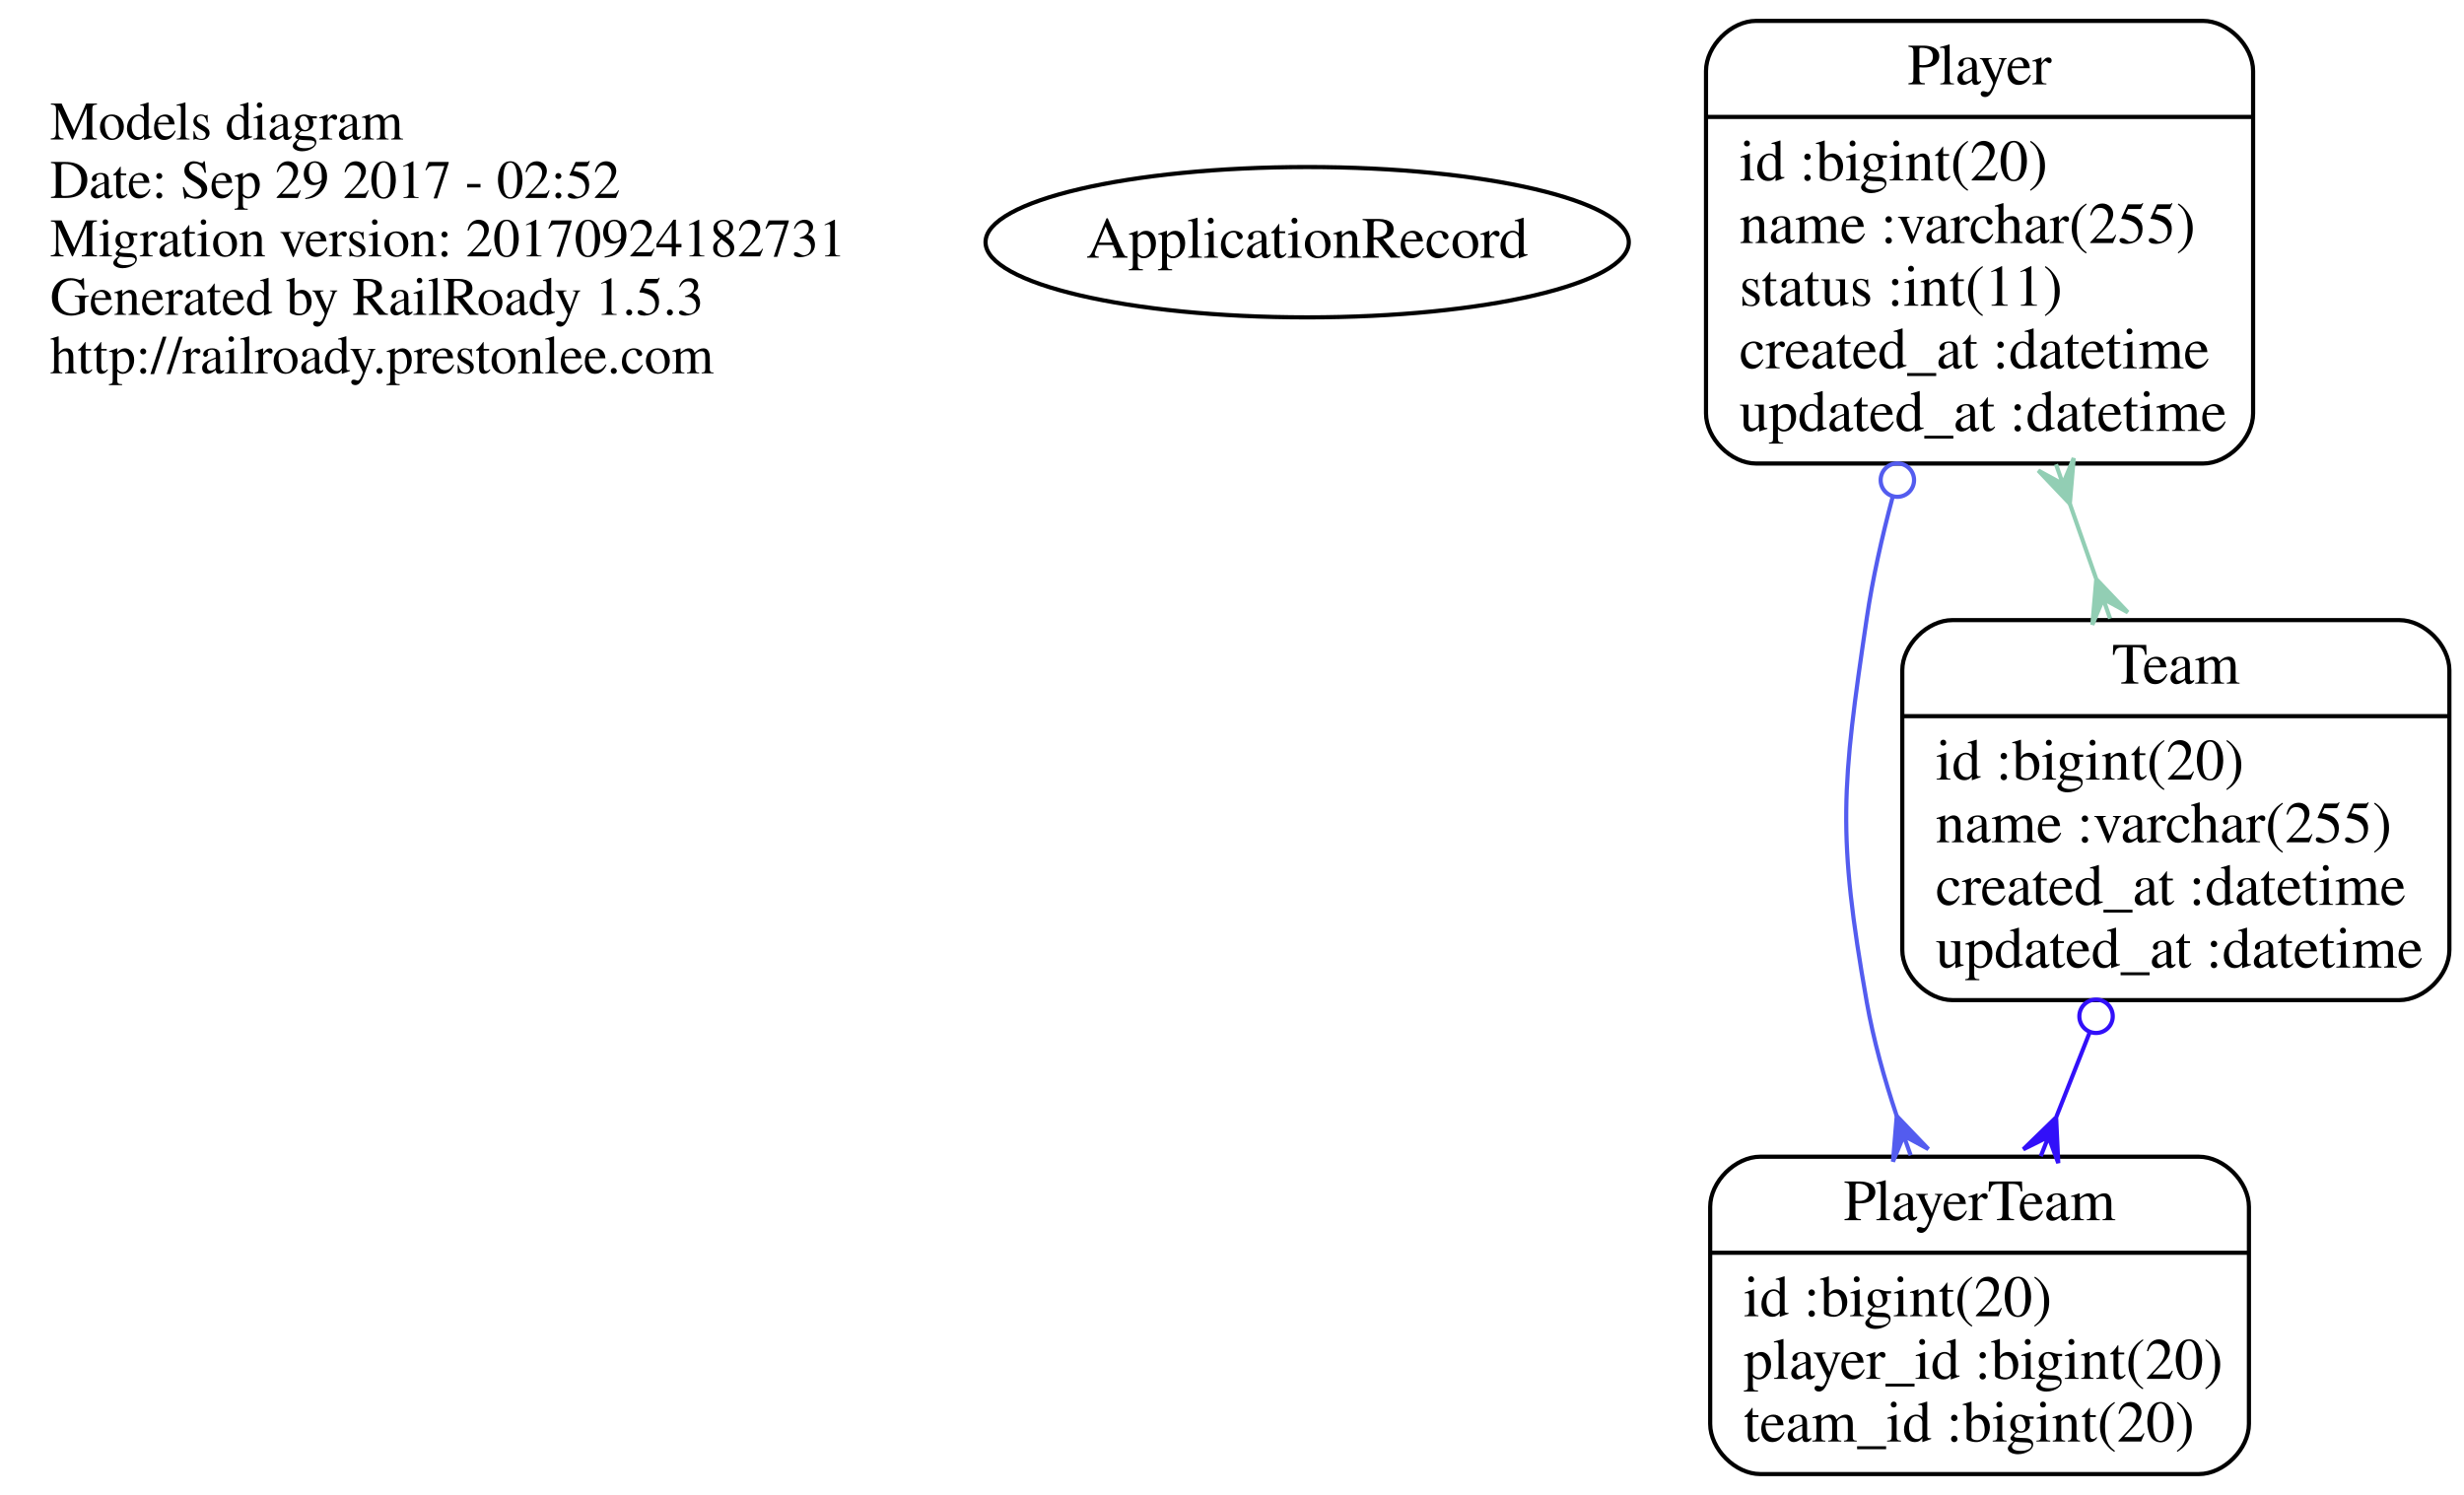
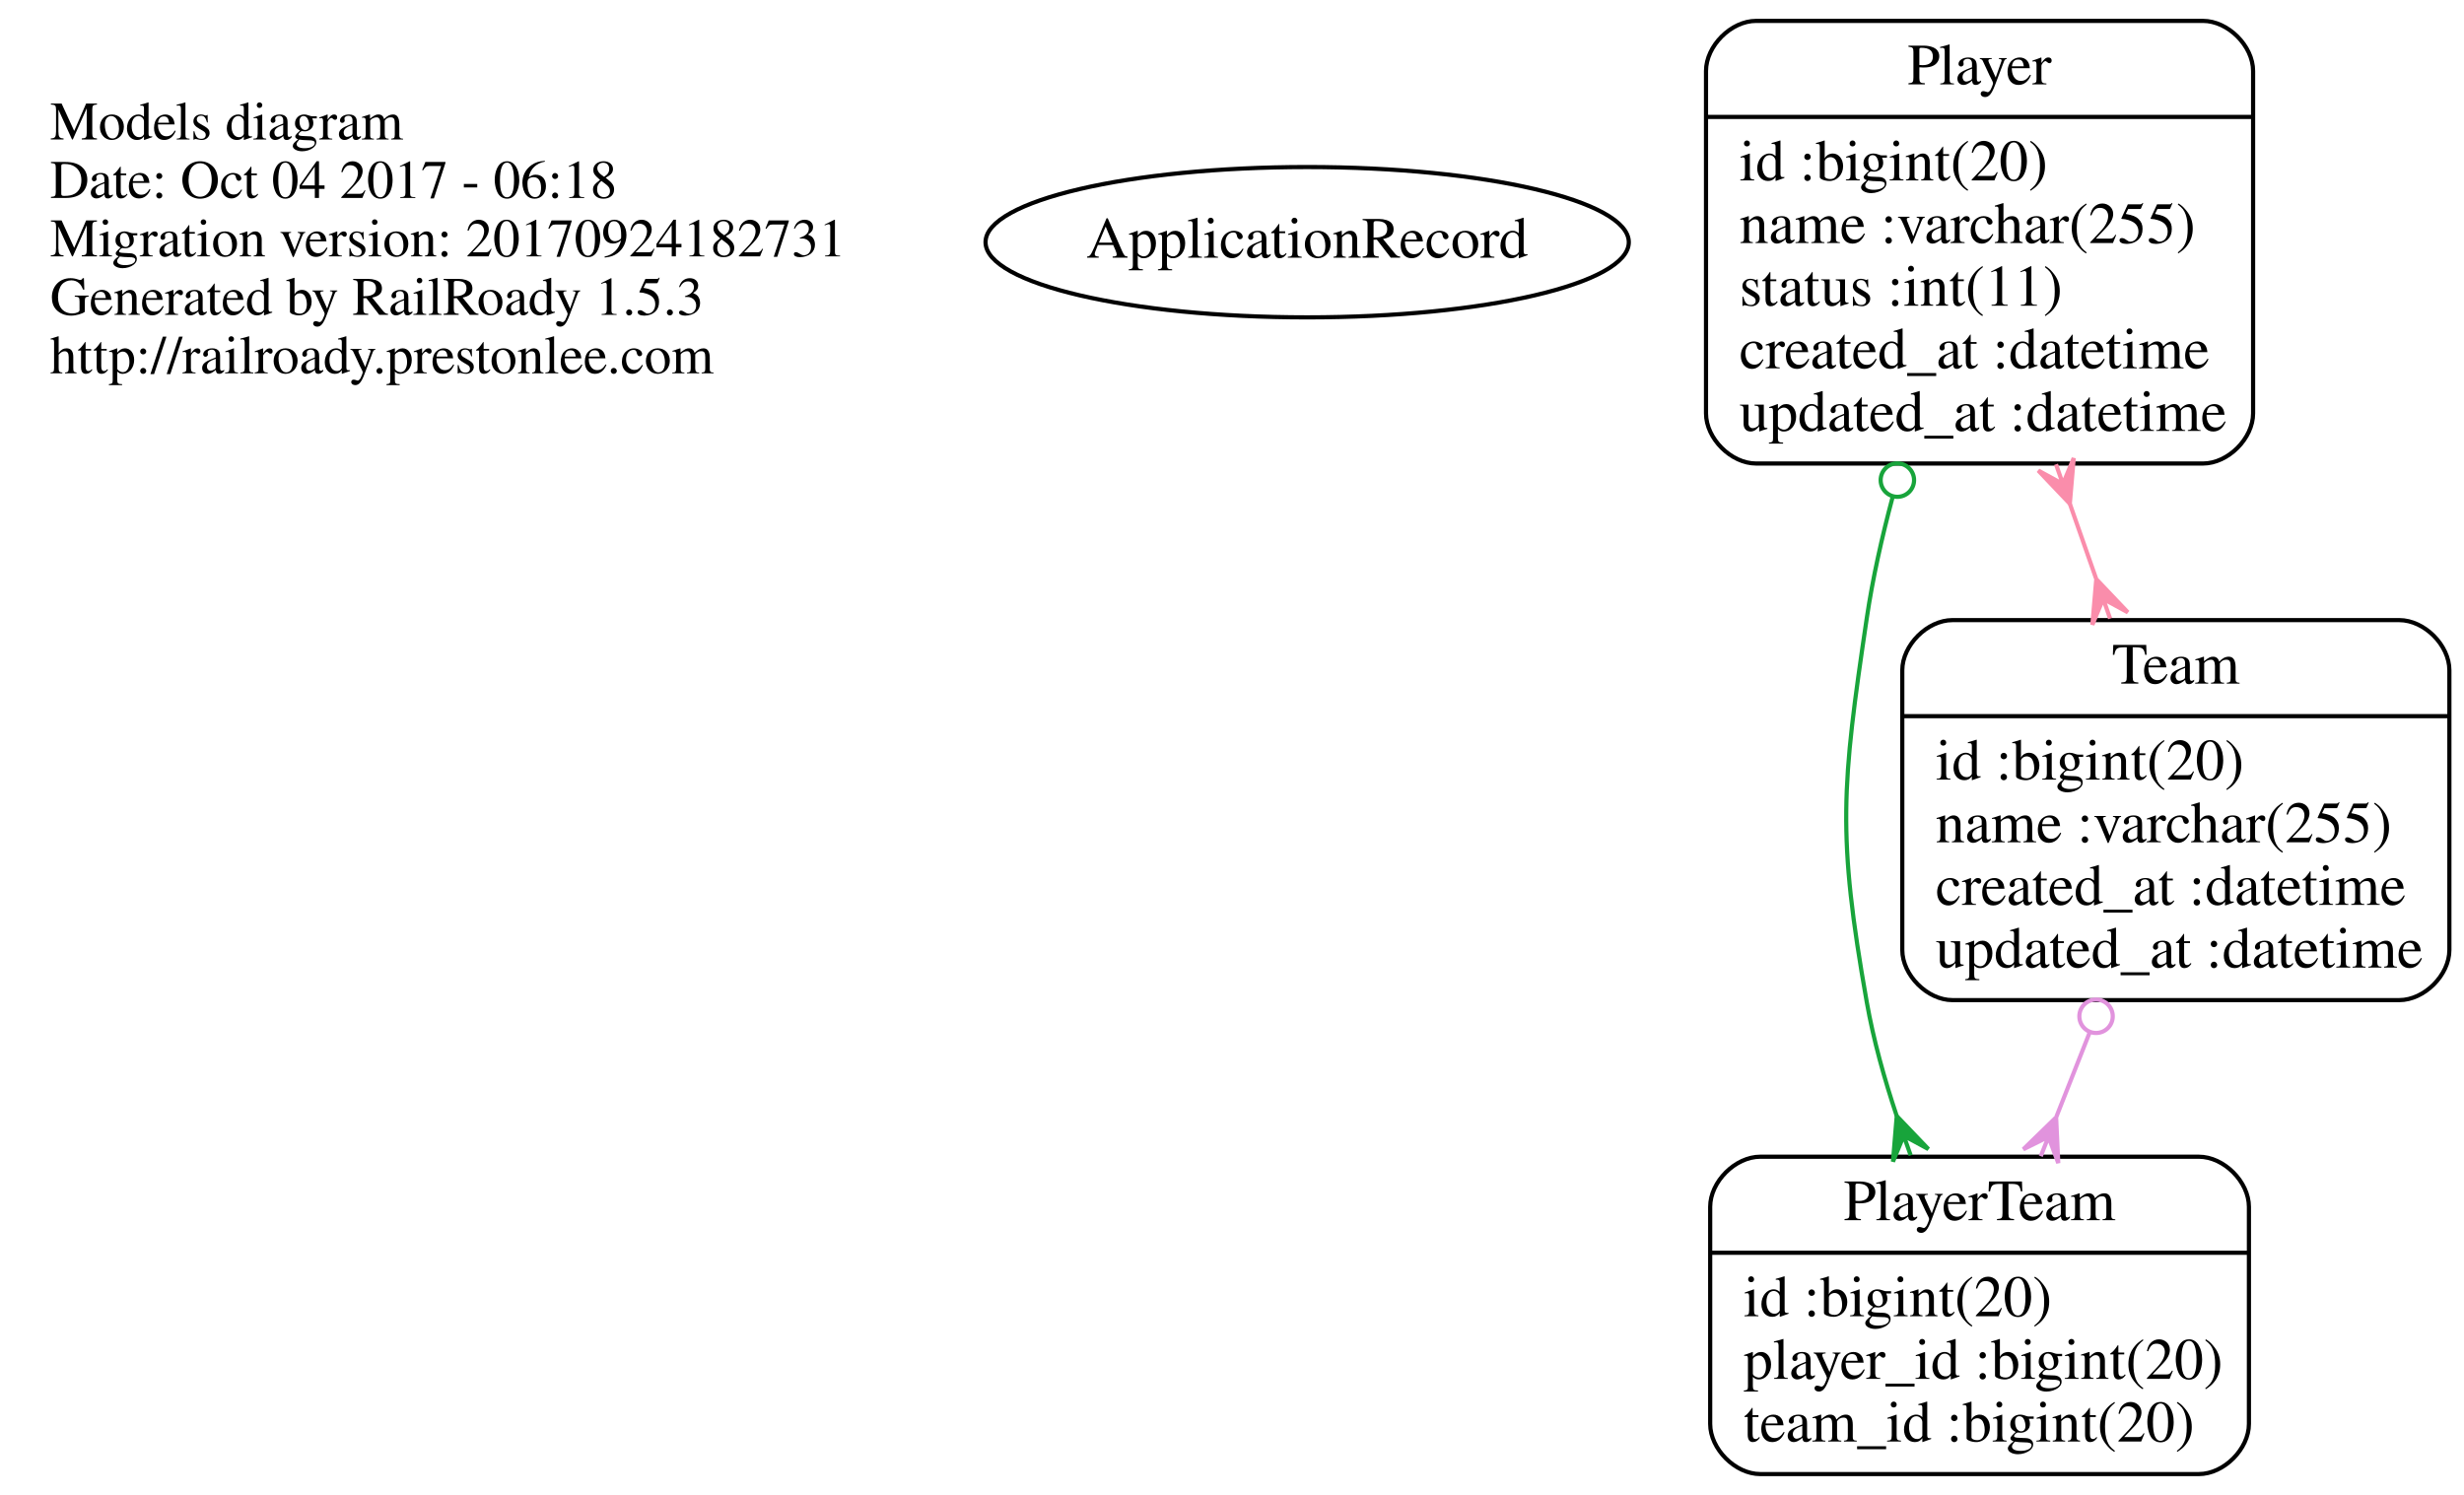
<svg xmlns="http://www.w3.org/2000/svg" width="590pt" height="358pt" viewBox="0.00 0.00 590.00 358.00">
  <g id="graph0" class="graph" transform="scale(1 1) rotate(0) translate(4 354)">
    <polygon fill="none" stroke="none" points="-4,4 -4,-354 586,-354 586,4 -4,4" />
    <g id="node1" class="node">
      <text text-anchor="start" x="8" y="-320.6" font-family="Times,serif" font-size="13.00">Models diagram</text>
-       <text text-anchor="start" x="8" y="-306.6" font-family="Times,serif" font-size="13.00">Date: Sep 29 2017 - 02:52</text>
+       <text text-anchor="start" x="8" y="-306.6" font-family="Times,serif" font-size="13.00">Date: Oct 04 2017 - 06:18</text>
      <text text-anchor="start" x="8" y="-292.6" font-family="Times,serif" font-size="13.00">Migration version: 20170924182731</text>
      <text text-anchor="start" x="8" y="-278.6" font-family="Times,serif" font-size="13.00">Generated by RailRoady 1.5.3</text>
      <text text-anchor="start" x="8" y="-264.6" font-family="Times,serif" font-size="13.00">http://railroady.prestonlee.com</text>
    </g>
    <g id="node2" class="node">
      <ellipse fill="none" stroke="black" cx="309" cy="-296" rx="77.015" ry="18" />
      <text text-anchor="middle" x="309" y="-292.3" font-family="Times,serif" font-size="14.00">ApplicationRecord</text>
    </g>
    <g id="node3" class="node">
      <path fill="none" stroke="black" d="M416.5,-243C416.5,-243 523.5,-243 523.5,-243 529.5,-243 535.5,-249 535.5,-255 535.5,-255 535.5,-337 535.5,-337 535.5,-343 529.5,-349 523.5,-349 523.5,-349 416.5,-349 416.5,-349 410.5,-349 404.5,-343 404.5,-337 404.5,-337 404.5,-255 404.5,-255 404.5,-249 410.5,-243 416.5,-243" />
      <text text-anchor="middle" x="470" y="-333.8" font-family="Times,serif" font-size="14.00">Player</text>
      <polyline fill="none" stroke="black" points="404.5,-326 535.5,-326 " />
      <text text-anchor="start" x="412.5" y="-310.8" font-family="Times,serif" font-size="14.00">id :bigint(20)</text>
      <text text-anchor="start" x="412.5" y="-295.8" font-family="Times,serif" font-size="14.00">name :varchar(255)</text>
      <text text-anchor="start" x="412.5" y="-280.8" font-family="Times,serif" font-size="14.00">status :int(11)</text>
      <text text-anchor="start" x="412.5" y="-265.8" font-family="Times,serif" font-size="14.00">created_at :datetime</text>
      <text text-anchor="start" x="412.5" y="-250.8" font-family="Times,serif" font-size="14.00">updated_at :datetime</text>
    </g>
    <g id="node4" class="node">
      <path fill="none" stroke="black" d="M417.5,-1C417.5,-1 522.5,-1 522.5,-1 528.5,-1 534.5,-7 534.5,-13 534.5,-13 534.5,-65 534.5,-65 534.5,-71 528.5,-77 522.5,-77 522.5,-77 417.5,-77 417.5,-77 411.5,-77 405.5,-71 405.5,-65 405.5,-65 405.5,-13 405.5,-13 405.5,-7 411.5,-1 417.5,-1" />
      <text text-anchor="middle" x="470" y="-61.8" font-family="Times,serif" font-size="14.00">PlayerTeam</text>
      <polyline fill="none" stroke="black" points="405.5,-54 534.5,-54 " />
      <text text-anchor="start" x="413.5" y="-38.8" font-family="Times,serif" font-size="14.00">id :bigint(20)</text>
      <text text-anchor="start" x="413.5" y="-23.8" font-family="Times,serif" font-size="14.00">player_id :bigint(20)</text>
      <text text-anchor="start" x="413.5" y="-8.8" font-family="Times,serif" font-size="14.00">team_id :bigint(20)</text>
    </g>
    <g id="edge1" class="edge">
-       <path fill="none" stroke="#535cef" d="M449.173,-234.925C446.613,-225.355 444.407,-215.483 443,-206 437,-165.554 435.884,-154.265 443,-114 444.591,-105 447.191,-95.656 450.165,-86.761" />
-       <ellipse fill="none" stroke="#535cef" cx="450.32" cy="-239.026" rx="4" ry="4" />
-       <polygon fill="#535cef" stroke="#535cef" points="450.169,-86.749 457.75,-78.826 451.839,-82.036 453.509,-77.323 453.509,-77.323 453.509,-77.323 451.839,-82.036 449.267,-75.82 450.169,-86.749 450.169,-86.749" />
+       <path fill="none" stroke="#18a43b" d="M449.173,-234.925C446.613,-225.355 444.407,-215.483 443,-206 437,-165.554 435.884,-154.265 443,-114 444.591,-105 447.191,-95.656 450.165,-86.761" />
+       <ellipse fill="none" stroke="#18a43b" cx="450.32" cy="-239.026" rx="4" ry="4" />
+       <polygon fill="#18a43b" stroke="#18a43b" points="450.169,-86.749 457.75,-78.826 451.839,-82.036 453.509,-77.323 453.509,-77.323 453.509,-77.323 451.839,-82.036 449.267,-75.82 450.169,-86.749 450.169,-86.749" />
    </g>
    <g id="node5" class="node">
      <path fill="none" stroke="black" d="M463.5,-114.5C463.5,-114.5 570.5,-114.5 570.5,-114.5 576.5,-114.5 582.5,-120.5 582.5,-126.5 582.5,-126.5 582.5,-193.5 582.5,-193.5 582.5,-199.5 576.5,-205.5 570.5,-205.5 570.5,-205.5 463.5,-205.5 463.5,-205.5 457.5,-205.5 451.5,-199.5 451.5,-193.5 451.5,-193.5 451.5,-126.5 451.5,-126.5 451.5,-120.5 457.5,-114.5 463.5,-114.5" />
      <text text-anchor="middle" x="517" y="-190.3" font-family="Times,serif" font-size="14.00">Team</text>
      <polyline fill="none" stroke="black" points="451.5,-182.5 582.5,-182.5 " />
      <text text-anchor="start" x="459.5" y="-167.3" font-family="Times,serif" font-size="14.00">id :bigint(20)</text>
      <text text-anchor="start" x="459.5" y="-152.3" font-family="Times,serif" font-size="14.00">name :varchar(255)</text>
      <text text-anchor="start" x="459.5" y="-137.3" font-family="Times,serif" font-size="14.00">created_at :datetime</text>
      <text text-anchor="start" x="459.5" y="-122.3" font-family="Times,serif" font-size="14.00">updated_at :datetime</text>
    </g>
    <g id="edge2" class="edge">
-       <path fill="none" stroke="#92ceb4" d="M491.653,-233.266C493.728,-227.351 495.821,-221.382 497.869,-215.543" />
-       <polygon fill="#92ceb4" stroke="#92ceb4" points="491.616,-233.372 484.06,-241.319 489.961,-238.09 488.306,-242.808 488.306,-242.808 488.306,-242.808 489.961,-238.09 492.552,-244.298 491.616,-233.372 491.616,-233.372" />
-       <polygon fill="#92ceb4" stroke="#92ceb4" points="497.951,-215.31 505.507,-207.363 499.606,-210.592 501.261,-205.873 501.261,-205.873 501.261,-205.873 499.606,-210.592 497.014,-204.384 497.951,-215.31 497.951,-215.31" />
+       <path fill="none" stroke="#fa8dab" d="M491.653,-233.266C493.728,-227.351 495.821,-221.382 497.869,-215.543" />
+       <polygon fill="#fa8dab" stroke="#fa8dab" points="491.616,-233.372 484.06,-241.319 489.961,-238.09 488.306,-242.808 488.306,-242.808 488.306,-242.808 489.961,-238.09 492.552,-244.298 491.616,-233.372 491.616,-233.372" />
+       <polygon fill="#fa8dab" stroke="#fa8dab" points="497.951,-215.31 505.507,-207.363 499.606,-210.592 501.261,-205.873 501.261,-205.873 501.261,-205.873 499.606,-210.592 497.014,-204.384 497.951,-215.31 497.951,-215.31" />
    </g>
    <g id="edge3" class="edge">
-       <path fill="none" stroke="#3210f9" d="M496.376,-106.783C493.725,-100.07 491.024,-93.231 488.411,-86.615" />
-       <ellipse fill="none" stroke="#3210f9" cx="497.896" cy="-110.63" rx="4" ry="4" />
-       <polygon fill="#3210f9" stroke="#3210f9" points="488.336,-86.424 488.848,-75.47 486.499,-81.774 484.662,-77.123 484.662,-77.123 484.662,-77.123 486.499,-81.774 480.477,-78.776 488.336,-86.424 488.336,-86.424" />
+       <path fill="none" stroke="#e193dd" d="M496.376,-106.783C493.725,-100.07 491.024,-93.231 488.411,-86.615" />
+       <ellipse fill="none" stroke="#e193dd" cx="497.896" cy="-110.63" rx="4" ry="4" />
+       <polygon fill="#e193dd" stroke="#e193dd" points="488.336,-86.424 488.848,-75.47 486.499,-81.774 484.662,-77.123 484.662,-77.123 484.662,-77.123 486.499,-81.774 480.477,-78.776 488.336,-86.424 488.336,-86.424" />
    </g>
  </g>
</svg>
